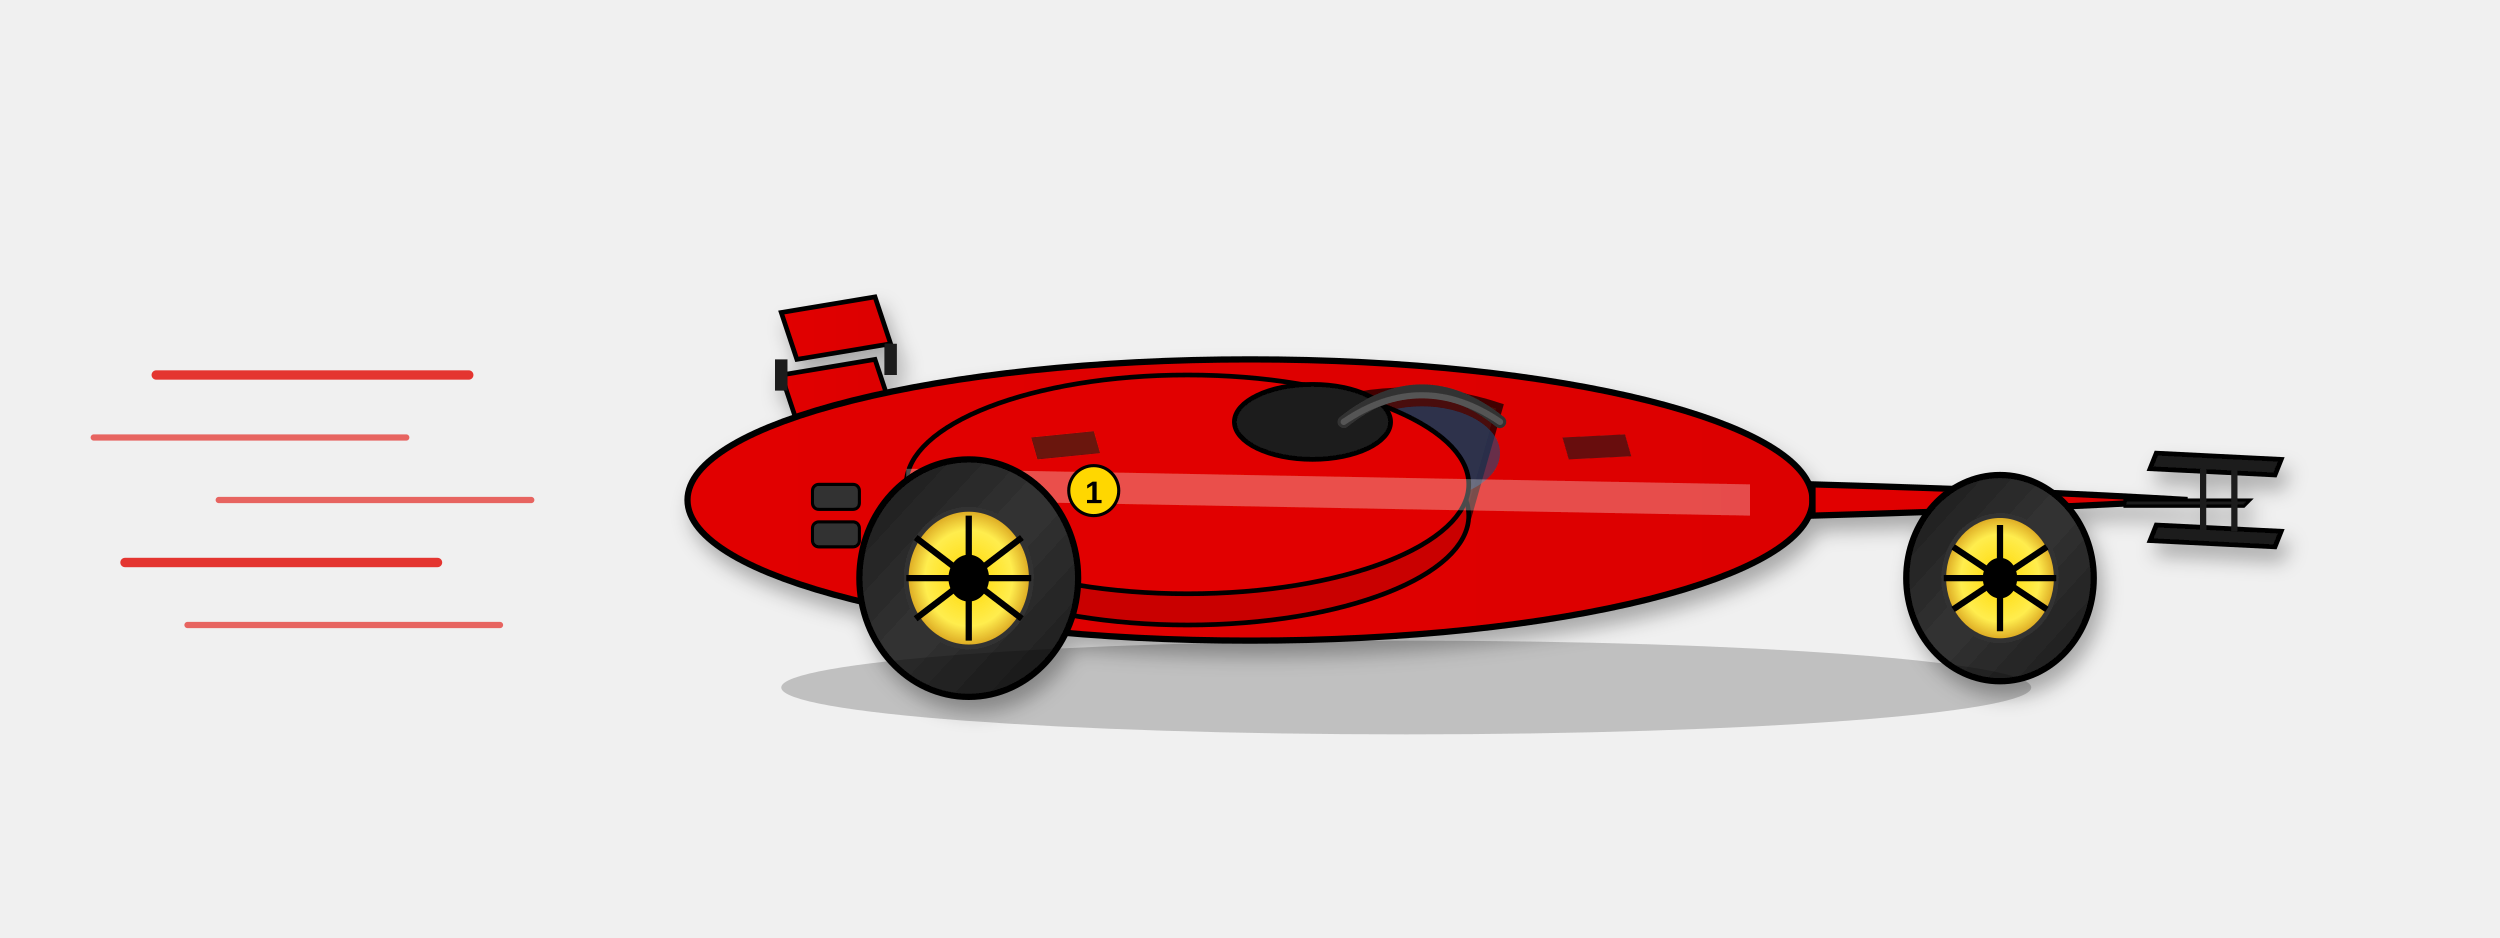
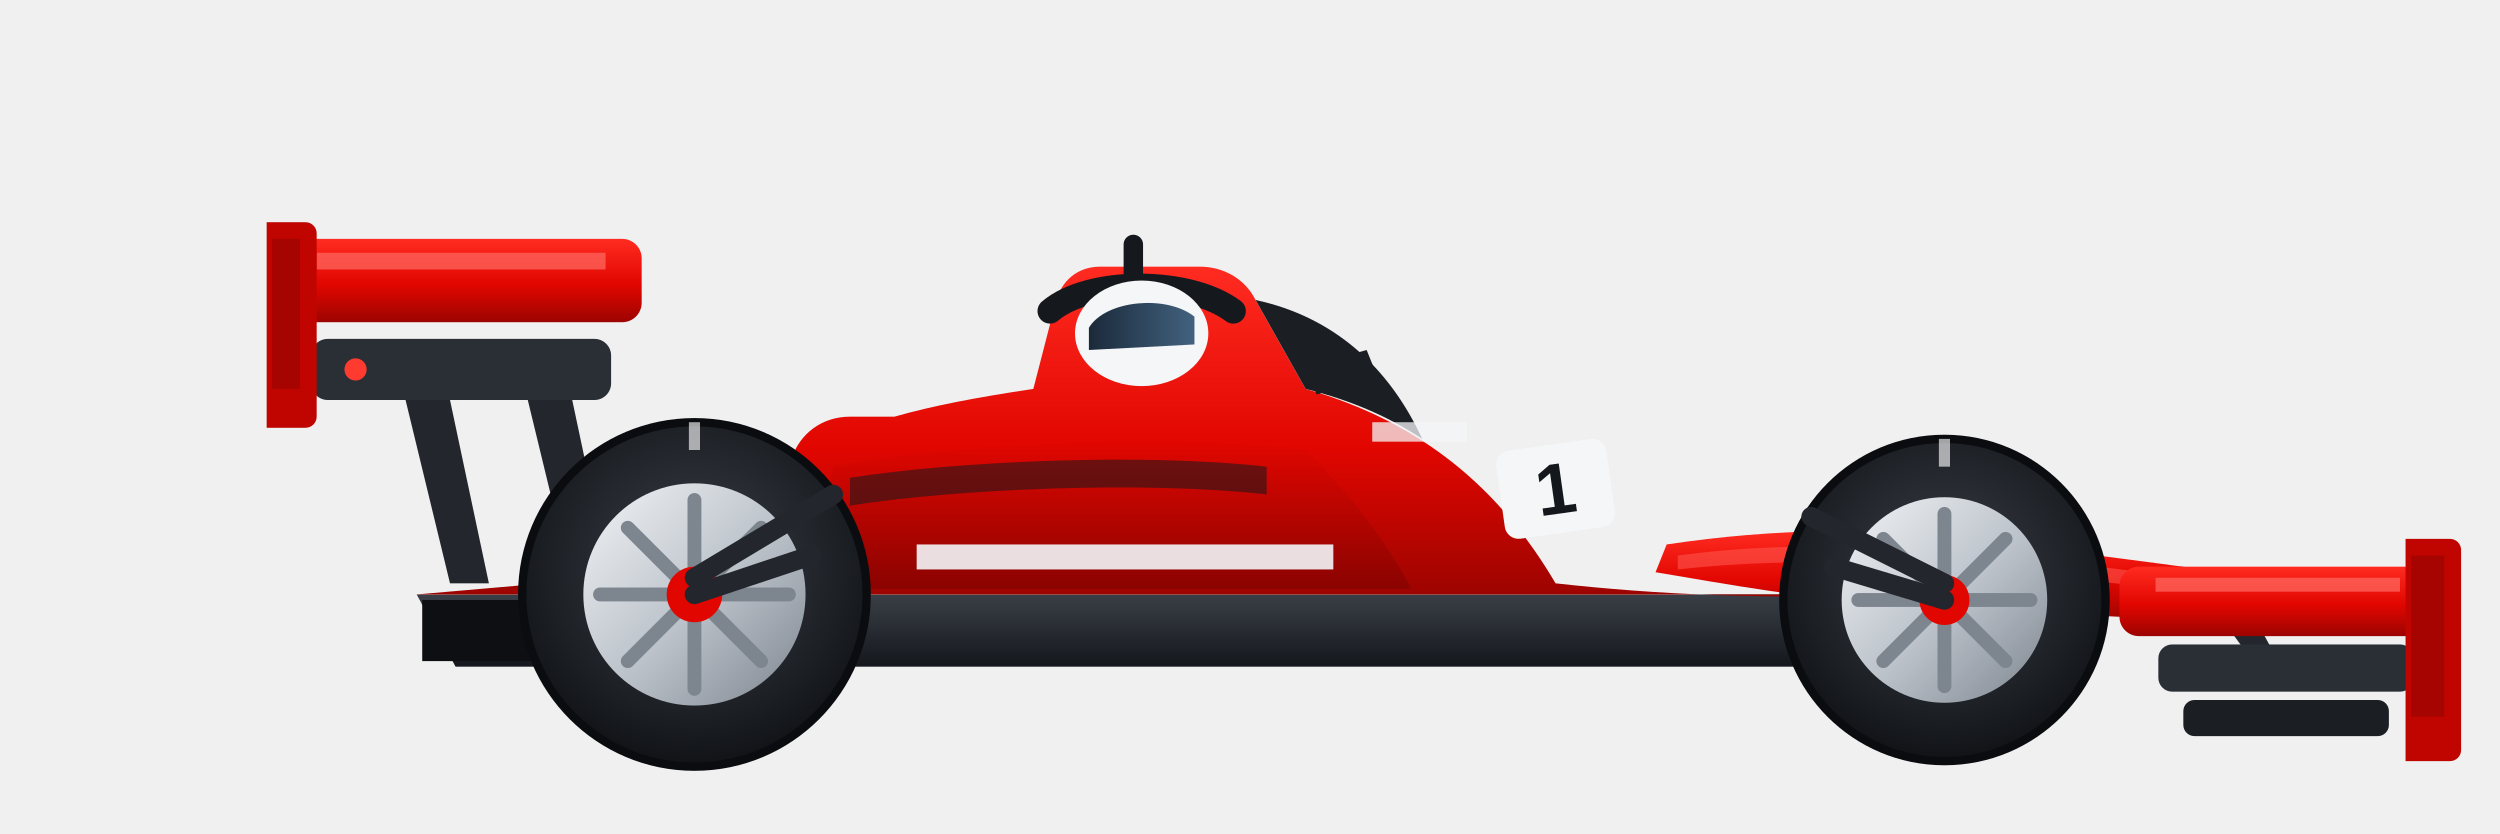
- <svg xmlns="http://www.w3.org/2000/svg" viewBox="0 0 800 300" width="800" height="300">
+ <svg xmlns="http://www.w3.org/2000/svg" viewBox="0 0 900 300" preserveAspectRatio="xMidYMid meet" role="img" aria-labelledby="f1CarTitle f1CarDesc">
+   <style>
+     /*
+       Animacja siedzi w samym pliku SVG, nie w arkuszu strony.
+       Obrazek jest wstawiany przez &lt;img src&gt;, a taki dokument renderuje sie
+       w izolacji — regula z main.css nigdy by tu nie dosiegla.
+     */
+     @keyframes f1-obrot   { to   { transform: rotate(360deg); } }
+     /* Auto jedzie w prawo, wiec powietrze ucieka w lewo — i tak samo smugi. */
+     @keyframes f1-pedzi   { 0%   { transform: translateX(90px);   opacity: 0; }
+                             20%  { opacity: 1; }
+                             100% { transform: translateX(-230px); opacity: 0; } }
+     @keyframes f1-drga    { 0%, 100% { transform: translateY(0); }
+                             50%      { transform: translateY(-2.5px); } }
+ 
+     .f1-spokes { animation: f1-obrot 0.55s linear infinite; }
+     .f1-car    { animation: f1-drga 1.6s ease-in-out infinite; }
+ 
+     .f1-speed line { animation: f1-pedzi 1.1s linear infinite; }
+     .f1-speed line:nth-child(2) { animation-duration: 0.9s;  animation-delay: 0.15s; }
+     .f1-speed line:nth-child(3) { animation-duration: 1.25s; animation-delay: 0.35s; }
+     .f1-speed line:nth-child(4) { animation-duration: 0.95s; animation-delay: 0.05s; }
+     .f1-speed line:nth-child(5) { animation-duration: 1.15s; animation-delay: 0.5s; }
+ 
+     /* Ruch jest dekoracja — kto go wylaczyl w systemie, dostaje statyczny obrazek. */
+     @media (prefers-reduced-motion: reduce) {
+       .f1-spokes,
+       .f1-car,
+       .f1-speed line {
+         animation: none;
+       }
+       .f1-speed line { opacity: 0.55; }
+     }
+   </style>
  <defs>
-     <linearGradient id="carGradient" x1="0%" y1="0%" x2="100%" y2="0%">
-       <stop offset="0%" style="stop-color:#e10600;stop-opacity:1" />
-       <stop offset="100%" style="stop-color:#dc0000;stop-opacity:1" />
+     <linearGradient id="body" x1="0" y1="0" x2="0" y2="1">
+       <stop offset="0%" stop-color="#ff2b21" />
+       <stop offset="55%" stop-color="#e10600" />
+       <stop offset="100%" stop-color="#9c0400" />
    </linearGradient>
-     <linearGradient id="wheelGradient" x1="0%" y1="0%" x2="100%" y2="100%">
-       <stop offset="0%" style="stop-color:#1a1a1a;stop-opacity:1" />
-       <stop offset="50%" style="stop-color:#333;stop-opacity:1" />
-       <stop offset="100%" style="stop-color:#1a1a1a;stop-opacity:1" />
+     <linearGradient id="sidepod" x1="0" y1="0" x2="0" y2="1">
+       <stop offset="0%" stop-color="#e10600" />
+       <stop offset="100%" stop-color="#8a0300" />
    </linearGradient>
-     <radialGradient id="rimGradient" cx="50%" cy="50%" r="50%">
-       <stop offset="0%" style="stop-color:#ffd700;stop-opacity:1" />
-       <stop offset="70%" style="stop-color:#ffed4e;stop-opacity:1" />
-       <stop offset="100%" style="stop-color:#daa520;stop-opacity:1" />
+     <linearGradient id="carbon" x1="0" y1="0" x2="0" y2="1">
+       <stop offset="0%" stop-color="#3a3f47" />
+       <stop offset="100%" stop-color="#14171c" />
+     </linearGradient>
+     <radialGradient id="tyre" cx="50%" cy="42%" r="62%">
+       <stop offset="0%" stop-color="#3b4048" />
+       <stop offset="70%" stop-color="#1c1f24" />
+       <stop offset="100%" stop-color="#0d0f12" />
    </radialGradient>
-     <filter id="shadow">
-       <feGaussianBlur in="SourceAlpha" stdDeviation="3" />
-       <feOffset dx="2" dy="4" result="offsetblur" />
-       <feComponentTransfer>
-         <feFuncA type="linear" slope="0.3" />
-       </feComponentTransfer>
-       <feMerge>
-         <feMergeNode />
-         <feMergeNode in="SourceGraphic" />
-       </feMerge>
-     </filter>
-     <style>
-       @keyframes speedLines {
-         0% { transform: translateX(0); opacity: 0.8; }
-         100% { transform: translateX(-100px); opacity: 0; }
-       }
-       @keyframes wheelRotate {
-         0% { transform: rotate(0deg); }
-         100% { transform: rotate(360deg); }
-       }
-       .speed-line {
-         animation: speedLines 0.5s linear infinite;
-       }
-       .speed-line:nth-child(2) { animation-delay: 0.1s; }
-       .speed-line:nth-child(3) { animation-delay: 0.2s; }
-       .speed-line:nth-child(4) { animation-delay: 0.3s; }
-       .speed-line:nth-child(5) { animation-delay: 0.4s; }
-       .wheel-rim {
-         animation: wheelRotate 0.3s linear infinite;
-         transform-origin: center;
-       }
-     </style>
+     <linearGradient id="rim" x1="0" y1="0" x2="1" y2="1">
+       <stop offset="0%" stop-color="#f2f4f6" />
+       <stop offset="55%" stop-color="#b9c0c8" />
+       <stop offset="100%" stop-color="#7d858e" />
+     </linearGradient>
+     <linearGradient id="visor" x1="0" y1="0" x2="1" y2="0">
+       <stop offset="0%" stop-color="#1b2a3a" />
+       <stop offset="100%" stop-color="#42627f" />
+     </linearGradient>
+     <linearGradient id="smuga" x1="0" y1="0" x2="1" y2="0">
+       <stop offset="0%" stop-color="#e10600" stop-opacity="0" />
+       <stop offset="100%" stop-color="#ff4d45" stop-opacity="0.85" />
+     </linearGradient>
  </defs>
-   <g class="speed-lines">
-     <line class="speed-line" x1="50" y1="120" x2="150" y2="120" stroke="#e10600" stroke-width="3" stroke-linecap="round" opacity="0.8" />
-     <line class="speed-line" x1="30" y1="140" x2="130" y2="140" stroke="#e10600" stroke-width="2" stroke-linecap="round" opacity="0.6" />
-     <line class="speed-line" x1="70" y1="160" x2="170" y2="160" stroke="#e10600" stroke-width="2" stroke-linecap="round" opacity="0.6" />
-     <line class="speed-line" x1="40" y1="180" x2="140" y2="180" stroke="#e10600" stroke-width="3" stroke-linecap="round" opacity="0.8" />
-     <line class="speed-line" x1="60" y1="200" x2="160" y2="200" stroke="#e10600" stroke-width="2" stroke-linecap="round" opacity="0.6" />
+   <g class="f1-speed" stroke="url(#smuga)" stroke-linecap="round" fill="none">
+     <line x1="20" y1="126" x2="150" y2="126" stroke-width="4" />
+     <line x1="55" y1="152" x2="205" y2="152" stroke-width="3" />
+     <line x1="10" y1="182" x2="130" y2="182" stroke-width="5" />
+     <line x1="70" y1="206" x2="180" y2="206" stroke-width="3" />
+     <line x1="35" y1="232" x2="165" y2="232" stroke-width="4" />
  </g>
-   <g filter="url(#shadow)">
-     <path d="M 250 100 L 280 95 L 285 110 L 255 115 Z" fill="url(#carGradient)" stroke="#000" stroke-width="1.5" />
-     <path d="M 250 120 L 280 115 L 285 130 L 255 135 Z" fill="url(#carGradient)" stroke="#000" stroke-width="1.5" />
-     <rect x="248" y="115" width="4" height="10" fill="#1a1a1a" />
-     <rect x="283" y="110" width="4" height="10" fill="#1a1a1a" />
-     <ellipse cx="400" cy="160" rx="180" ry="45" fill="url(#carGradient)" stroke="#000" stroke-width="2" />
-     <path d="M 420 130 Q 450 120, 480 130 L 470 165 L 430 165 Z" fill="#0a0a0a" stroke="#000" stroke-width="2" opacity="0.7" />
-     <ellipse cx="455" cy="145" rx="25" ry="15" fill="#1a4d7a" opacity="0.6" />
-     <ellipse cx="380" cy="165" rx="90" ry="35" fill="#c90000" stroke="#000" stroke-width="1.5" />
-     <ellipse cx="380" cy="155" rx="90" ry="35" fill="#e10600" stroke="#000" stroke-width="1.5" />
-     <path d="M 580 155 Q 650 157, 700 160 Q 650 163, 580 165 Z" fill="url(#carGradient)" stroke="#000" stroke-width="2" />
-     <path d="M 680 160 L 720 160 L 718 162 L 680 162 Z" fill="#1a1a1a" stroke="#000" stroke-width="1" />
-     <path d="M 690 145 L 730 147 L 728 152 L 688 150 Z" fill="#1a1a1a" stroke="#000" stroke-width="1.5" />
-     <path d="M 690 168 L 730 170 L 728 175 L 688 173 Z" fill="#1a1a1a" stroke="#000" stroke-width="1.5" />
-     <line x1="705" y1="150" x2="705" y2="170" stroke="#1a1a1a" stroke-width="2" />
-     <line x1="715" y1="150" x2="715" y2="170" stroke="#1a1a1a" stroke-width="2" />
-     <ellipse cx="420" cy="135" rx="25" ry="12" fill="#1a1a1a" stroke="#000" stroke-width="1.5" />
-     <rect x="260" y="155" width="15" height="8" rx="2" fill="#333" stroke="#000" stroke-width="1" />
-     <rect x="260" y="167" width="15" height="8" rx="2" fill="#333" stroke="#000" stroke-width="1" />
-     <path d="M 290 150 L 560 155 L 560 165 L 290 160 Z" fill="#fff" opacity="0.3" />
-     <circle cx="350" cy="157" r="8" fill="#ffd700" stroke="#000" stroke-width="1" />
-     <text x="350" y="161" font-family="Arial, sans-serif" font-size="10" font-weight="bold" text-anchor="middle" fill="#000">1</text>
+   <g class="f1-car">
    <g>
-       <ellipse cx="310" cy="185" rx="35" ry="38" fill="url(#wheelGradient)" stroke="#000" stroke-width="2" />
-       <ellipse cx="310" cy="185" rx="20" ry="22" fill="url(#rimGradient)" stroke="#333" stroke-width="1.5" />
-       <g class="wheel-rim">
-         <line x1="310" y1="165" x2="310" y2="205" stroke="#000" stroke-width="2" />
-         <line x1="293" y1="172" x2="327" y2="198" stroke="#000" stroke-width="2" />
-         <line x1="293" y1="198" x2="327" y2="172" stroke="#000" stroke-width="2" />
-         <line x1="290" y1="185" x2="330" y2="185" stroke="#000" stroke-width="2" />
+       <path d="M108 86 h116 a7 7 0 0 1 7 7 v16 a7 7 0 0 1-7 7 h-116 a7 7 0 0 1-7-7 v-16                a7 7 0 0 1 7-7 z" fill="url(#body)" />
+       <path d="M114 91 h104 v6 h-104 z" fill="#ff6b63" opacity="0.7" />
+       <path d="M118 122 h96 a6 6 0 0 1 6 6 v10 a6 6 0 0 1-6 6 h-96 a6 6 0 0 1-6-6 v-10                a6 6 0 0 1 6-6 z" fill="#2a2e35" />
+       <path d="M146 144 l16 66 h14 l-14-66 z" fill="#23262c" />
+       <path d="M190 144 l16 66 h14 l-14-66 z" fill="#23262c" />
+       <path d="M96 80 h14 a4 4 0 0 1 4 4 v66 a4 4 0 0 1-4 4 h-14 z" fill="#c00500" />
+       <path d="M98 86 h10 v54 h-10 z" fill="#8a0300" opacity="0.5" />
+       <circle cx="128" cy="133" r="4" fill="#ff3b30" />
+     </g>
+     <path d="M150 214 h520 l-14 26 h-492 z" fill="url(#carbon)" />
+     <path d="M152 216 h44 v22 h-44 z" fill="#0d0f12" />
+     <path d="M200 216 h10 v22 h-10 z" fill="#0d0f12" />
+     <path d="M214 216 h10 v22 h-10 z" fill="#0d0f12" />
+     <path d="M690 214              C 636 216, 596 214, 560 210              C 540 176, 512 152, 470 140              L 452 108              C 448 100, 440 96, 432 96              L 396 96              C 388 96, 382 101, 380 109              L 372 140              C 352 143, 336 146, 322 150              L 306 150              C 296 150, 288 156, 285 165              L 276 190              C 250 196, 220 202, 196 210              L 150 214              Z" fill="url(#body)" />
+     <path d="M300 168 C 340 160, 420 156, 470 162              C 486 178, 500 196, 508 212              L 292 212 Z" fill="url(#sidepod)" />
+     <path d="M306 172 C 344 166, 412 163, 456 168 L 456 178              C 412 173, 344 176, 306 182 Z" fill="#14171c" opacity="0.55" />
+     <path d="M452 108 L 470 140 C 486 144, 500 150, 512 158              C 500 132, 480 114, 452 108 Z" fill="#1b1e23" />
+     <path d="M378 112 C 392 100, 428 100, 444 112" fill="none" stroke="#15181d" stroke-width="9" stroke-linecap="round" />
+     <path d="M408 100 L 408 88" stroke="#15181d" stroke-width="7" stroke-linecap="round" />
+     <ellipse cx="411" cy="120" rx="24" ry="19" fill="#f4f6f8" />
+     <path d="M392 118 C 398 108, 420 106, 430 114 L 430 124 L 392 126 Z" fill="url(#visor)" />
+     <g transform="translate(560 176) rotate(-8)">
+       <rect x="-20" y="-16" width="40" height="32" rx="5" fill="#f4f6f8" />
+       <text x="0" y="9" font-family="Arial Black, Arial, sans-serif" font-size="26" font-weight="900" text-anchor="middle" fill="#14171c">1</text>
+     </g>
+     <path d="M330 196 h150 v9 h-150 z" fill="#f4f6f8" opacity="0.9" />
+     <path d="M494 152 h34 v7 h-34 z" fill="#f4f6f8" opacity="0.75" />
+     <path d="M600 196              C 640 190, 676 190, 706 194              C 740 198, 772 202, 800 206              L 800 224              C 764 222, 720 220, 686 218              C 652 216, 620 210, 596 206 Z" fill="url(#body)" />
+     <path d="M604 200 C 648 194, 700 196, 786 208 L 786 213 C 700 202, 648 200, 604 205 Z" fill="#ff5a52" opacity="0.55" />
+     <path d="M792 212 l16 22 h10 l-12-22 z" fill="#23262c" />
+     <path d="M770 204 h100 a7 7 0 0 1 7 7 v11 a7 7 0 0 1-7 7 h-100 a7 7 0 0 1-7-7 v-11              a7 7 0 0 1 7-7 z" fill="url(#body)" />
+     <path d="M776 208 h88 v5 h-88 z" fill="#ff6b63" opacity="0.7" />
+     <path d="M782 232 h82 a5 5 0 0 1 5 5 v7 a5 5 0 0 1-5 5 h-82 a5 5 0 0 1-5-5 v-7              a5 5 0 0 1 5-5 z" fill="#2a2e35" />
+     <path d="M790 252 h66 a4 4 0 0 1 4 4 v5 a4 4 0 0 1-4 4 h-66 a4 4 0 0 1-4-4 v-5              a4 4 0 0 1 4-4 z" fill="#1b1e23" />
+     <path d="M866 194 h16 a4 4 0 0 1 4 4 v72 a4 4 0 0 1-4 4 h-16 z" fill="#c00500" />
+     <path d="M868 200 h12 v58 h-12 z" fill="#8a0300" opacity="0.5" />
+     <g class="f1-wheel f1-wheel--rear">
+       <circle cx="250" cy="214" r="62" fill="url(#tyre)" />
+       <circle cx="250" cy="214" r="62" fill="none" stroke="#0a0c0f" stroke-width="3" />
+       <circle cx="250" cy="214" r="40" fill="url(#rim)" />
+       <g class="f1-spokes" style="transform-origin: 250px 214px">
+         <g stroke="#7d858e" stroke-width="5" stroke-linecap="round">
+           <line x1="250" y1="180" x2="250" y2="248" />
+           <line x1="216" y1="214" x2="284" y2="214" />
+           <line x1="226" y1="190" x2="274" y2="238" />
+           <line x1="226" y1="238" x2="274" y2="190" />
+         </g>
+         <circle cx="250" cy="214" r="10" fill="#e10600" />
      </g>
-       <ellipse cx="310" cy="185" rx="6" ry="7" fill="#silver" stroke="#000" stroke-width="1" />
+       <g class="f1-spokes" style="transform-origin: 250px 214px">
+         <path d="M250 152 v10" stroke="#f4f6f8" stroke-width="4" opacity="0.65" />
+       </g>
    </g>
-     <g>
-       <ellipse cx="640" cy="185" rx="30" ry="33" fill="url(#wheelGradient)" stroke="#000" stroke-width="2" />
-       <ellipse cx="640" cy="185" rx="18" ry="20" fill="url(#rimGradient)" stroke="#333" stroke-width="1.5" />
-       <g class="wheel-rim">
-         <line x1="640" y1="168" x2="640" y2="202" stroke="#000" stroke-width="2" />
-         <line x1="625" y1="175" x2="655" y2="195" stroke="#000" stroke-width="2" />
-         <line x1="625" y1="195" x2="655" y2="175" stroke="#000" stroke-width="2" />
-         <line x1="622" y1="185" x2="658" y2="185" stroke="#000" stroke-width="2" />
+     <g class="f1-wheel f1-wheel--front">
+       <circle cx="700" cy="216" r="58" fill="url(#tyre)" />
+       <circle cx="700" cy="216" r="58" fill="none" stroke="#0a0c0f" stroke-width="3" />
+       <circle cx="700" cy="216" r="37" fill="url(#rim)" />
+       <g class="f1-spokes" style="transform-origin: 700px 216px">
+         <g stroke="#7d858e" stroke-width="5" stroke-linecap="round">
+           <line x1="700" y1="185" x2="700" y2="247" />
+           <line x1="669" y1="216" x2="731" y2="216" />
+           <line x1="678" y1="194" x2="722" y2="238" />
+           <line x1="678" y1="238" x2="722" y2="194" />
+         </g>
+         <circle cx="700" cy="216" r="9" fill="#e10600" />
      </g>
-       <ellipse cx="640" cy="185" rx="5" ry="6" fill="#silver" stroke="#000" stroke-width="1" />
+       <g class="f1-spokes" style="transform-origin: 700px 216px">
+         <path d="M700 158 v10" stroke="#f4f6f8" stroke-width="4" opacity="0.65" />
+       </g>
    </g>
-     <path d="M 330 140 L 350 138 L 352 145 L 332 147 Z" fill="#1a1a1a" opacity="0.6" />
-     <path d="M 500 140 L 520 139 L 522 146 L 502 147 Z" fill="#1a1a1a" opacity="0.6" />
-     <path d="M 430 135 Q 455 115, 480 135" fill="none" stroke="#333" stroke-width="4" stroke-linecap="round" />
-     <path d="M 430 135 Q 455 118, 480 135" fill="none" stroke="#555" stroke-width="2" stroke-linecap="round" />
+     <g stroke="#23262c" stroke-width="7" stroke-linecap="round" fill="none">
+       <path d="M292 200 L 250 214" />
+       <path d="M300 178 L 250 208" />
+       <path d="M660 204 L 700 216" />
+       <path d="M652 186 L 700 210" />
+     </g>
+     <path d="M470 132 l22-6 4 10 -22 6 z" fill="#1b1e23" />
  </g>
-   <ellipse cx="450" cy="220" rx="200" ry="15" fill="#000" opacity="0.2" />
</svg>
